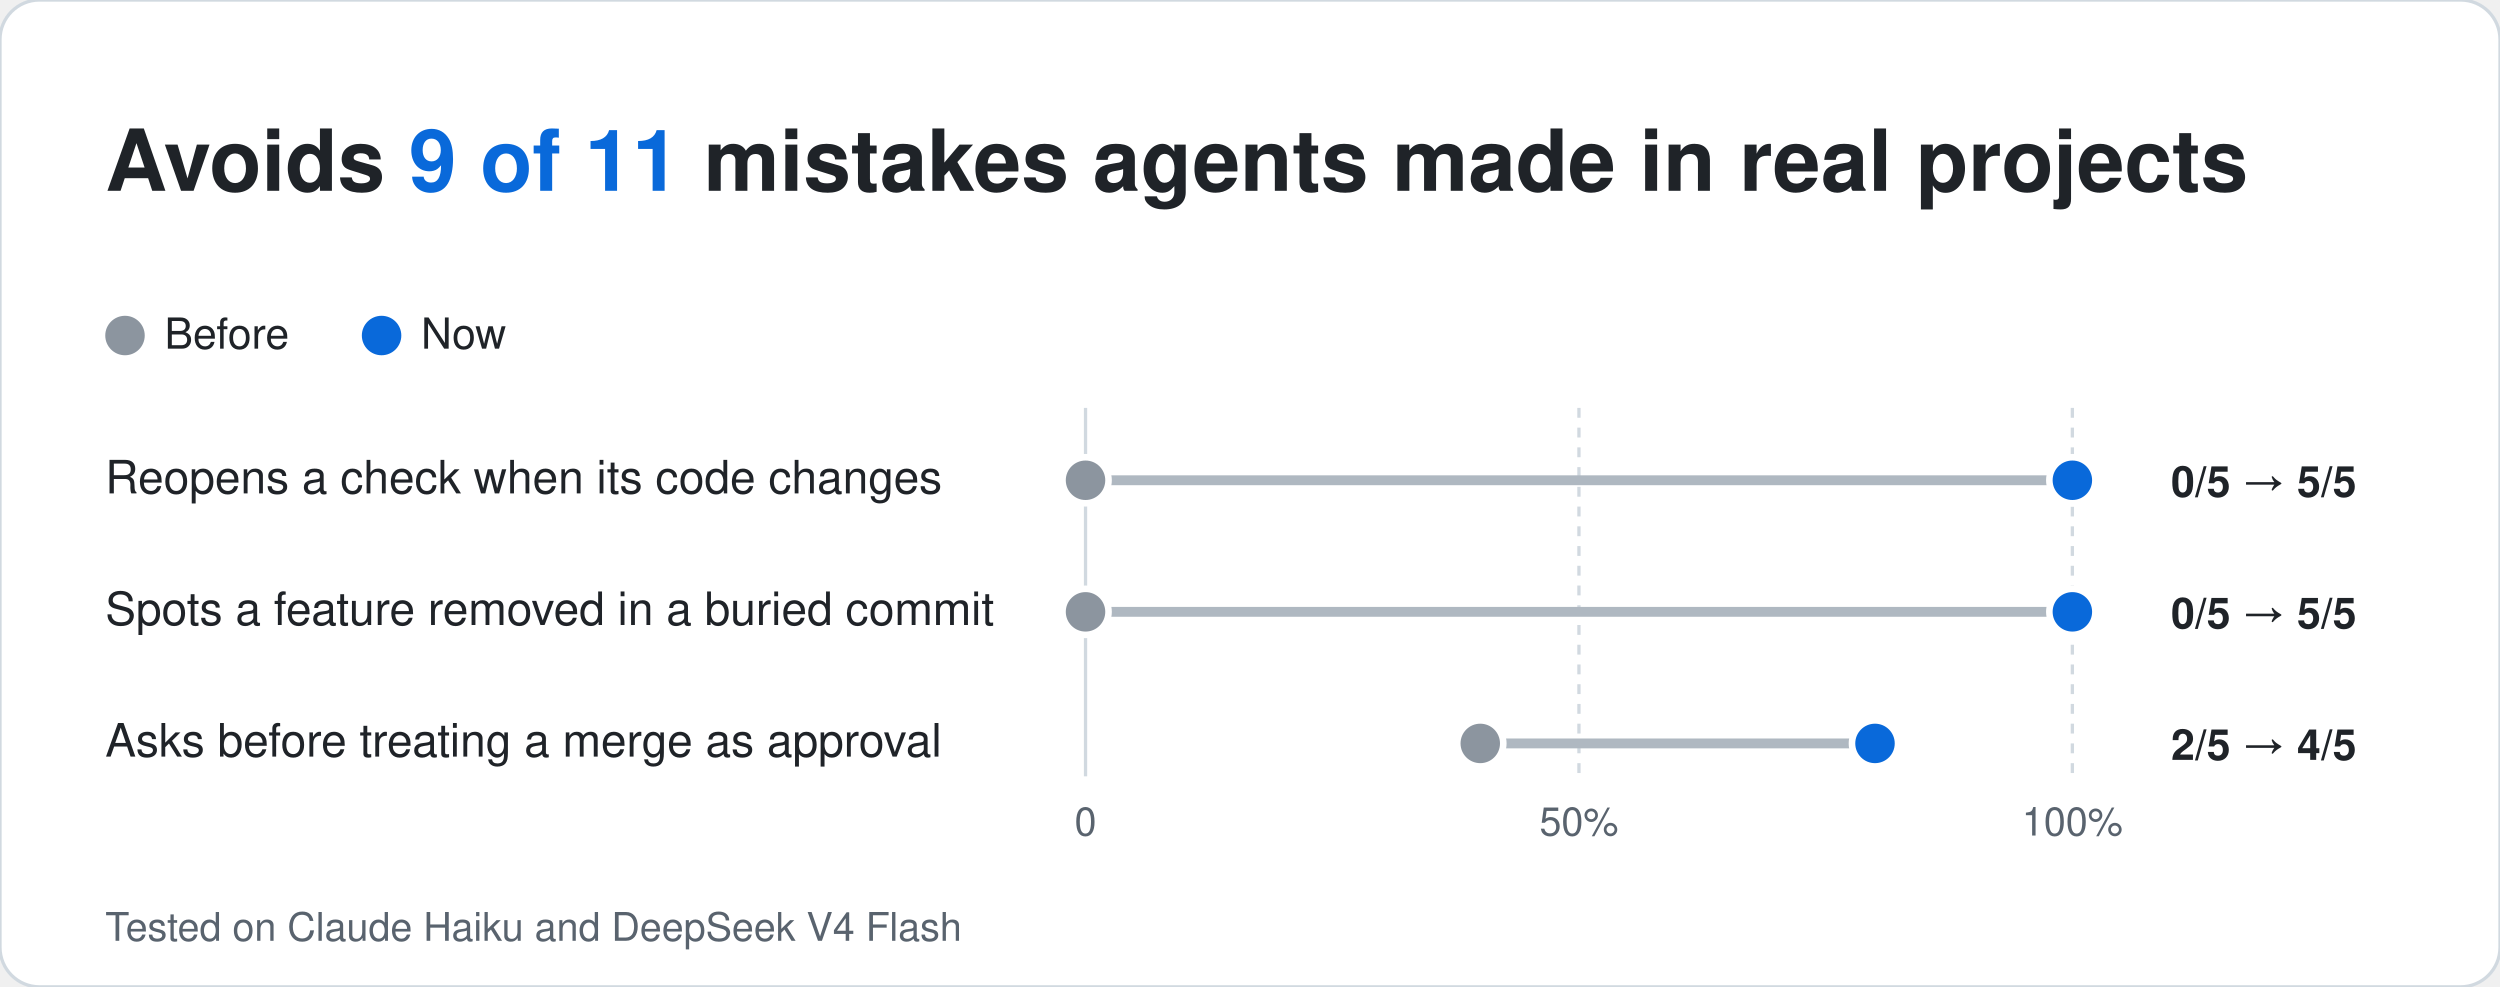
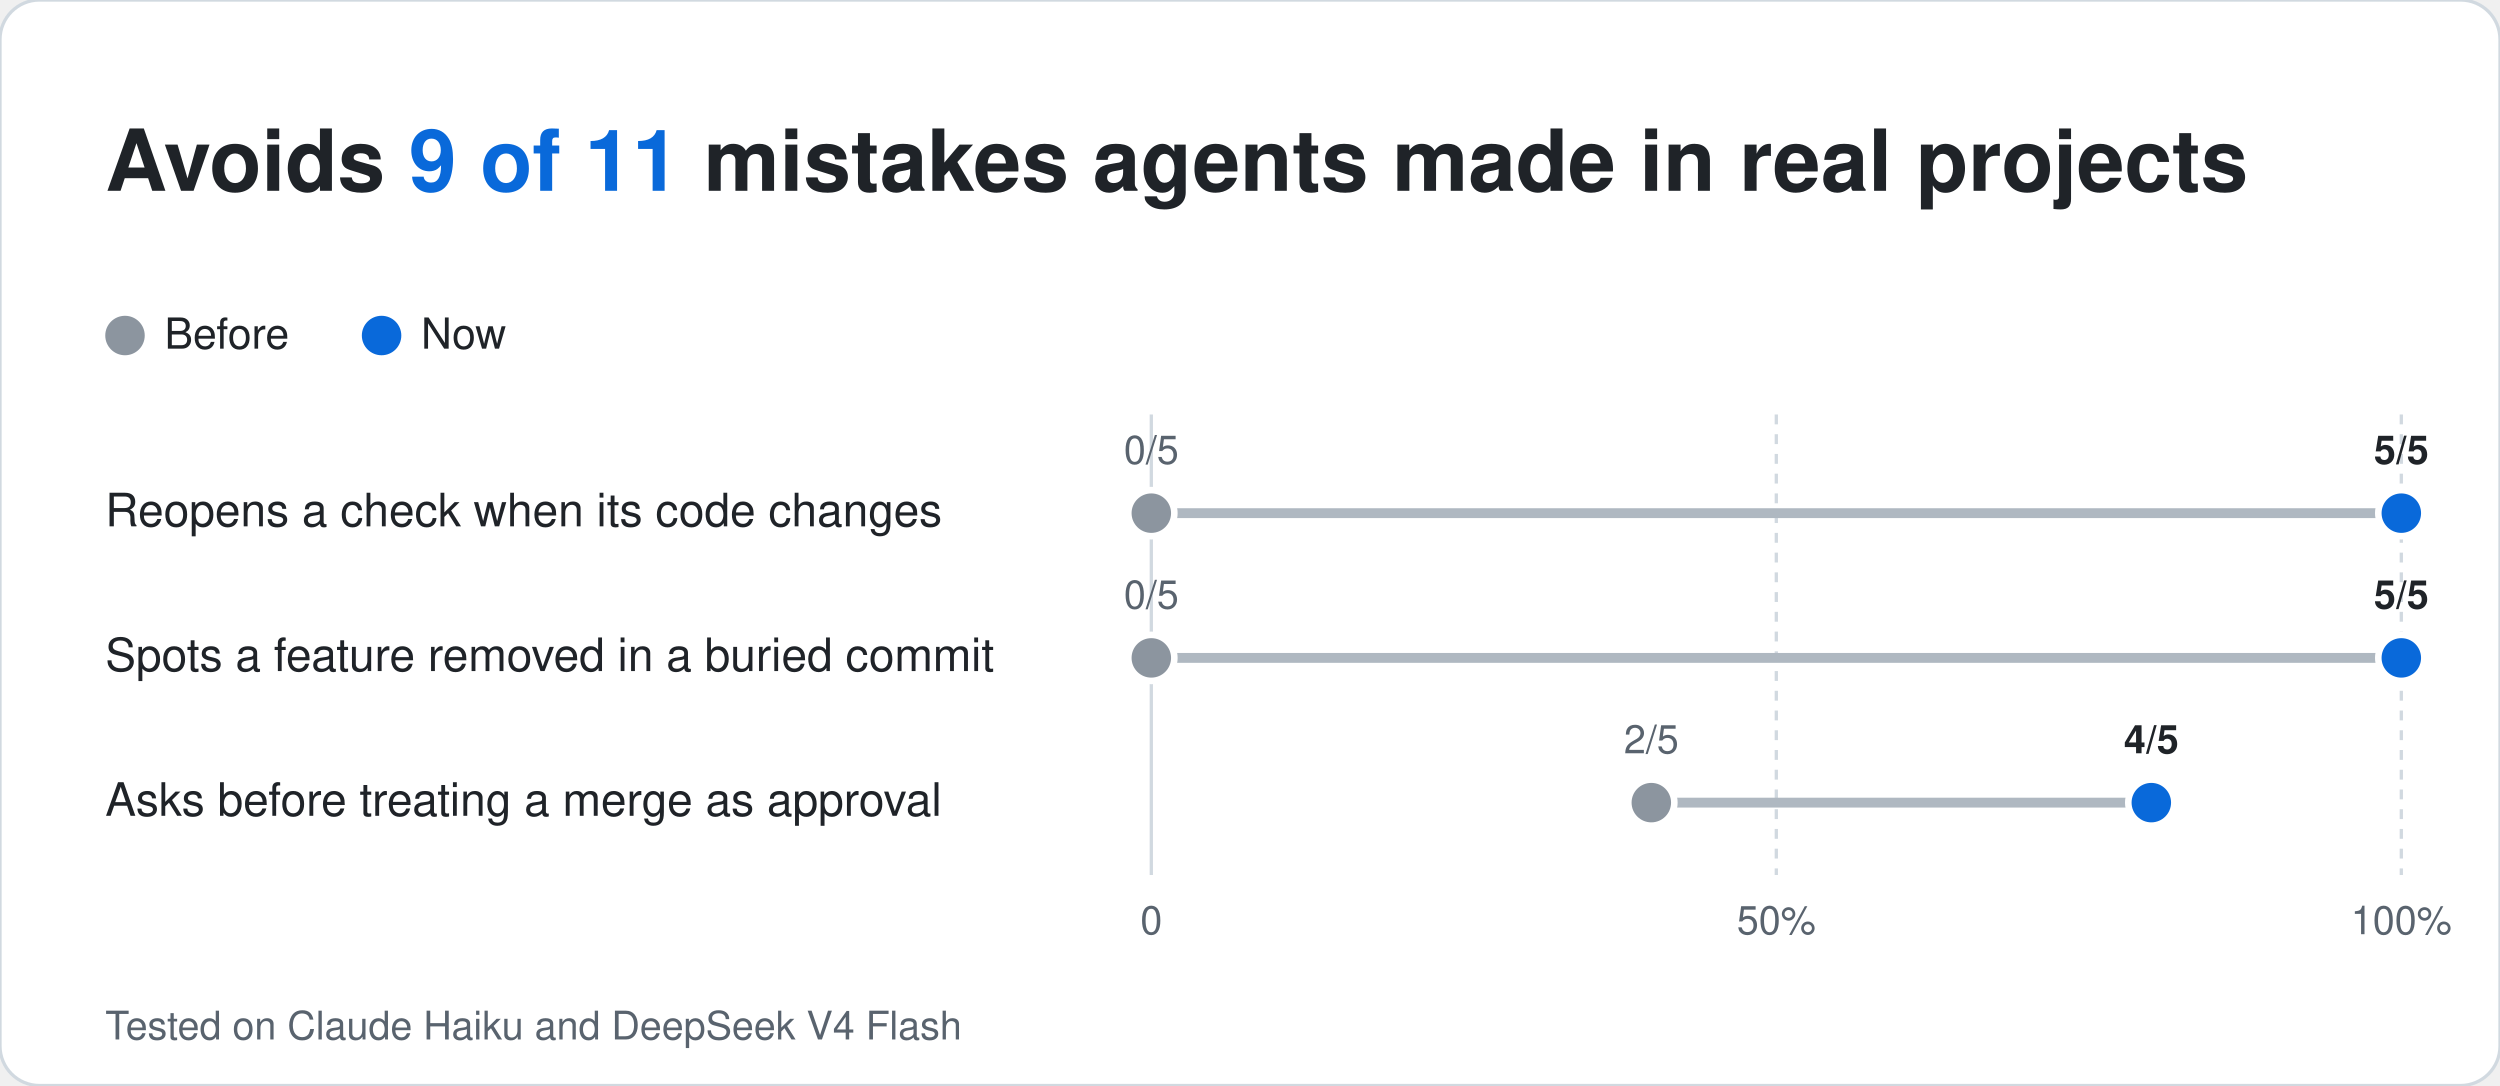
- <svg xmlns="http://www.w3.org/2000/svg" width="760" height="300" viewBox="0 0 760 300" font-family="-apple-system, BlinkMacSystemFont, 'Segoe UI', Helvetica, Arial, sans-serif">
-   <rect width="760" height="300" rx="12" fill="#ffffff" stroke="#d1d9e0" />
+ <svg xmlns="http://www.w3.org/2000/svg" width="760" height="330" viewBox="0 0 760 330" font-family="-apple-system, BlinkMacSystemFont, 'Segoe UI', Helvetica, Arial, sans-serif">
+   <rect width="760" height="330" rx="12" fill="#ffffff" stroke="#d1d9e0" />
  <text x="32" y="58" font-size="26" font-weight="700" fill="#1f2328">Avoids <tspan fill="#0969da">9 of 11</tspan> mistakes agents made in real projects</text>
  <circle cx="38" cy="102" r="6" fill="#8c959f" />
  <text x="50" y="106" font-size="13" fill="#1f2328">Before</text>
  <circle cx="116" cy="102" r="6" fill="#0969da" />
  <text x="128" y="106" font-size="13" fill="#1f2328">Now</text>
  <g font-size="12" fill="#59636e" text-anchor="middle">
-     <line x1="330" y1="124" x2="330" y2="236" stroke="#d1d9e0" />
-     <line x1="480" y1="124" x2="480" y2="236" stroke="#d1d9e0" stroke-dasharray="3 3" />
-     <line x1="630" y1="124" x2="630" y2="236" stroke="#d1d9e0" stroke-dasharray="3 3" />
-     <text x="330" y="254">0</text>
-     <text x="480" y="254">50%</text>
-     <text x="630" y="254">100%</text>
+     <line x1="350" y1="126" x2="350" y2="266" stroke="#d1d9e0" />
+     <line x1="540" y1="126" x2="540" y2="266" stroke="#d1d9e0" stroke-dasharray="3 3" />
+     <line x1="730" y1="126" x2="730" y2="266" stroke="#d1d9e0" stroke-dasharray="3 3" />
+     <text x="350" y="284">0</text>
+     <text x="540" y="284">50%</text>
+     <text x="730" y="284">100%</text>
  </g>
  <g font-size="14" fill="#1f2328">
-     <text x="32" y="150">Reopens a check when its code changes</text>
-     <line x1="330" y1="146" x2="630" y2="146" stroke="#afb8c1" stroke-width="3" />
-     <circle cx="330" cy="146" r="7" fill="#8c959f" stroke="#ffffff" stroke-width="2" />
-     <circle cx="630" cy="146" r="7" fill="#0969da" stroke="#ffffff" stroke-width="2" />
-     <text x="660" y="151" font-size="13" font-weight="600" fill="#1f2328">0/5 → 5/5</text>
-     <text x="32" y="190">Spots a feature removed in a buried commit</text>
-     <line x1="330" y1="186" x2="630" y2="186" stroke="#afb8c1" stroke-width="3" />
-     <circle cx="330" cy="186" r="7" fill="#8c959f" stroke="#ffffff" stroke-width="2" />
-     <circle cx="630" cy="186" r="7" fill="#0969da" stroke="#ffffff" stroke-width="2" />
-     <text x="660" y="191" font-size="13" font-weight="600" fill="#1f2328">0/5 → 5/5</text>
-     <text x="32" y="230">Asks before treating a merge as approval</text>
-     <line x1="450" y1="226" x2="570" y2="226" stroke="#afb8c1" stroke-width="3" />
-     <circle cx="450" cy="226" r="7" fill="#8c959f" stroke="#ffffff" stroke-width="2" />
-     <circle cx="570" cy="226" r="7" fill="#0969da" stroke="#ffffff" stroke-width="2" />
-     <text x="660" y="231" font-size="13" font-weight="600" fill="#1f2328">2/5 → 4/5</text>
+     <text x="32" y="160">Reopens a check when its code changes</text>
+     <line x1="350" y1="156" x2="730" y2="156" stroke="#afb8c1" stroke-width="3" />
+     <circle cx="350" cy="156" r="7" fill="#8c959f" stroke="#ffffff" stroke-width="2" />
+     <circle cx="730" cy="156" r="7" fill="#0969da" stroke="#ffffff" stroke-width="2" />
+     <text x="32" y="204">Spots a feature removed in a buried commit</text>
+     <line x1="350" y1="200" x2="730" y2="200" stroke="#afb8c1" stroke-width="3" />
+     <circle cx="350" cy="200" r="7" fill="#8c959f" stroke="#ffffff" stroke-width="2" />
+     <circle cx="730" cy="200" r="7" fill="#0969da" stroke="#ffffff" stroke-width="2" />
+     <text x="32" y="248">Asks before treating a merge as approval</text>
+     <line x1="502" y1="244" x2="654" y2="244" stroke="#afb8c1" stroke-width="3" />
+     <circle cx="502" cy="244" r="7" fill="#8c959f" stroke="#ffffff" stroke-width="2" />
+     <circle cx="654" cy="244" r="7" fill="#0969da" stroke="#ffffff" stroke-width="2" />
  </g>
-   <text x="32" y="286" font-size="12" fill="#59636e">Tested on Claude Haiku and DeepSeek V4 Flash</text>
+   <g font-size="12" text-anchor="middle">
+     <text x="350" y="141" fill="#59636e">0/5</text>
+     <text x="730" y="141" fill="#1f2328" font-weight="600">5/5</text>
+     <text x="350" y="185" fill="#59636e">0/5</text>
+     <text x="730" y="185" fill="#1f2328" font-weight="600">5/5</text>
+     <text x="502" y="229" fill="#59636e">2/5</text>
+     <text x="654" y="229" fill="#1f2328" font-weight="600">4/5</text>
+   </g>
+   <text x="32" y="316" font-size="12" fill="#59636e">Tested on Claude Haiku and DeepSeek V4 Flash</text>
</svg>
